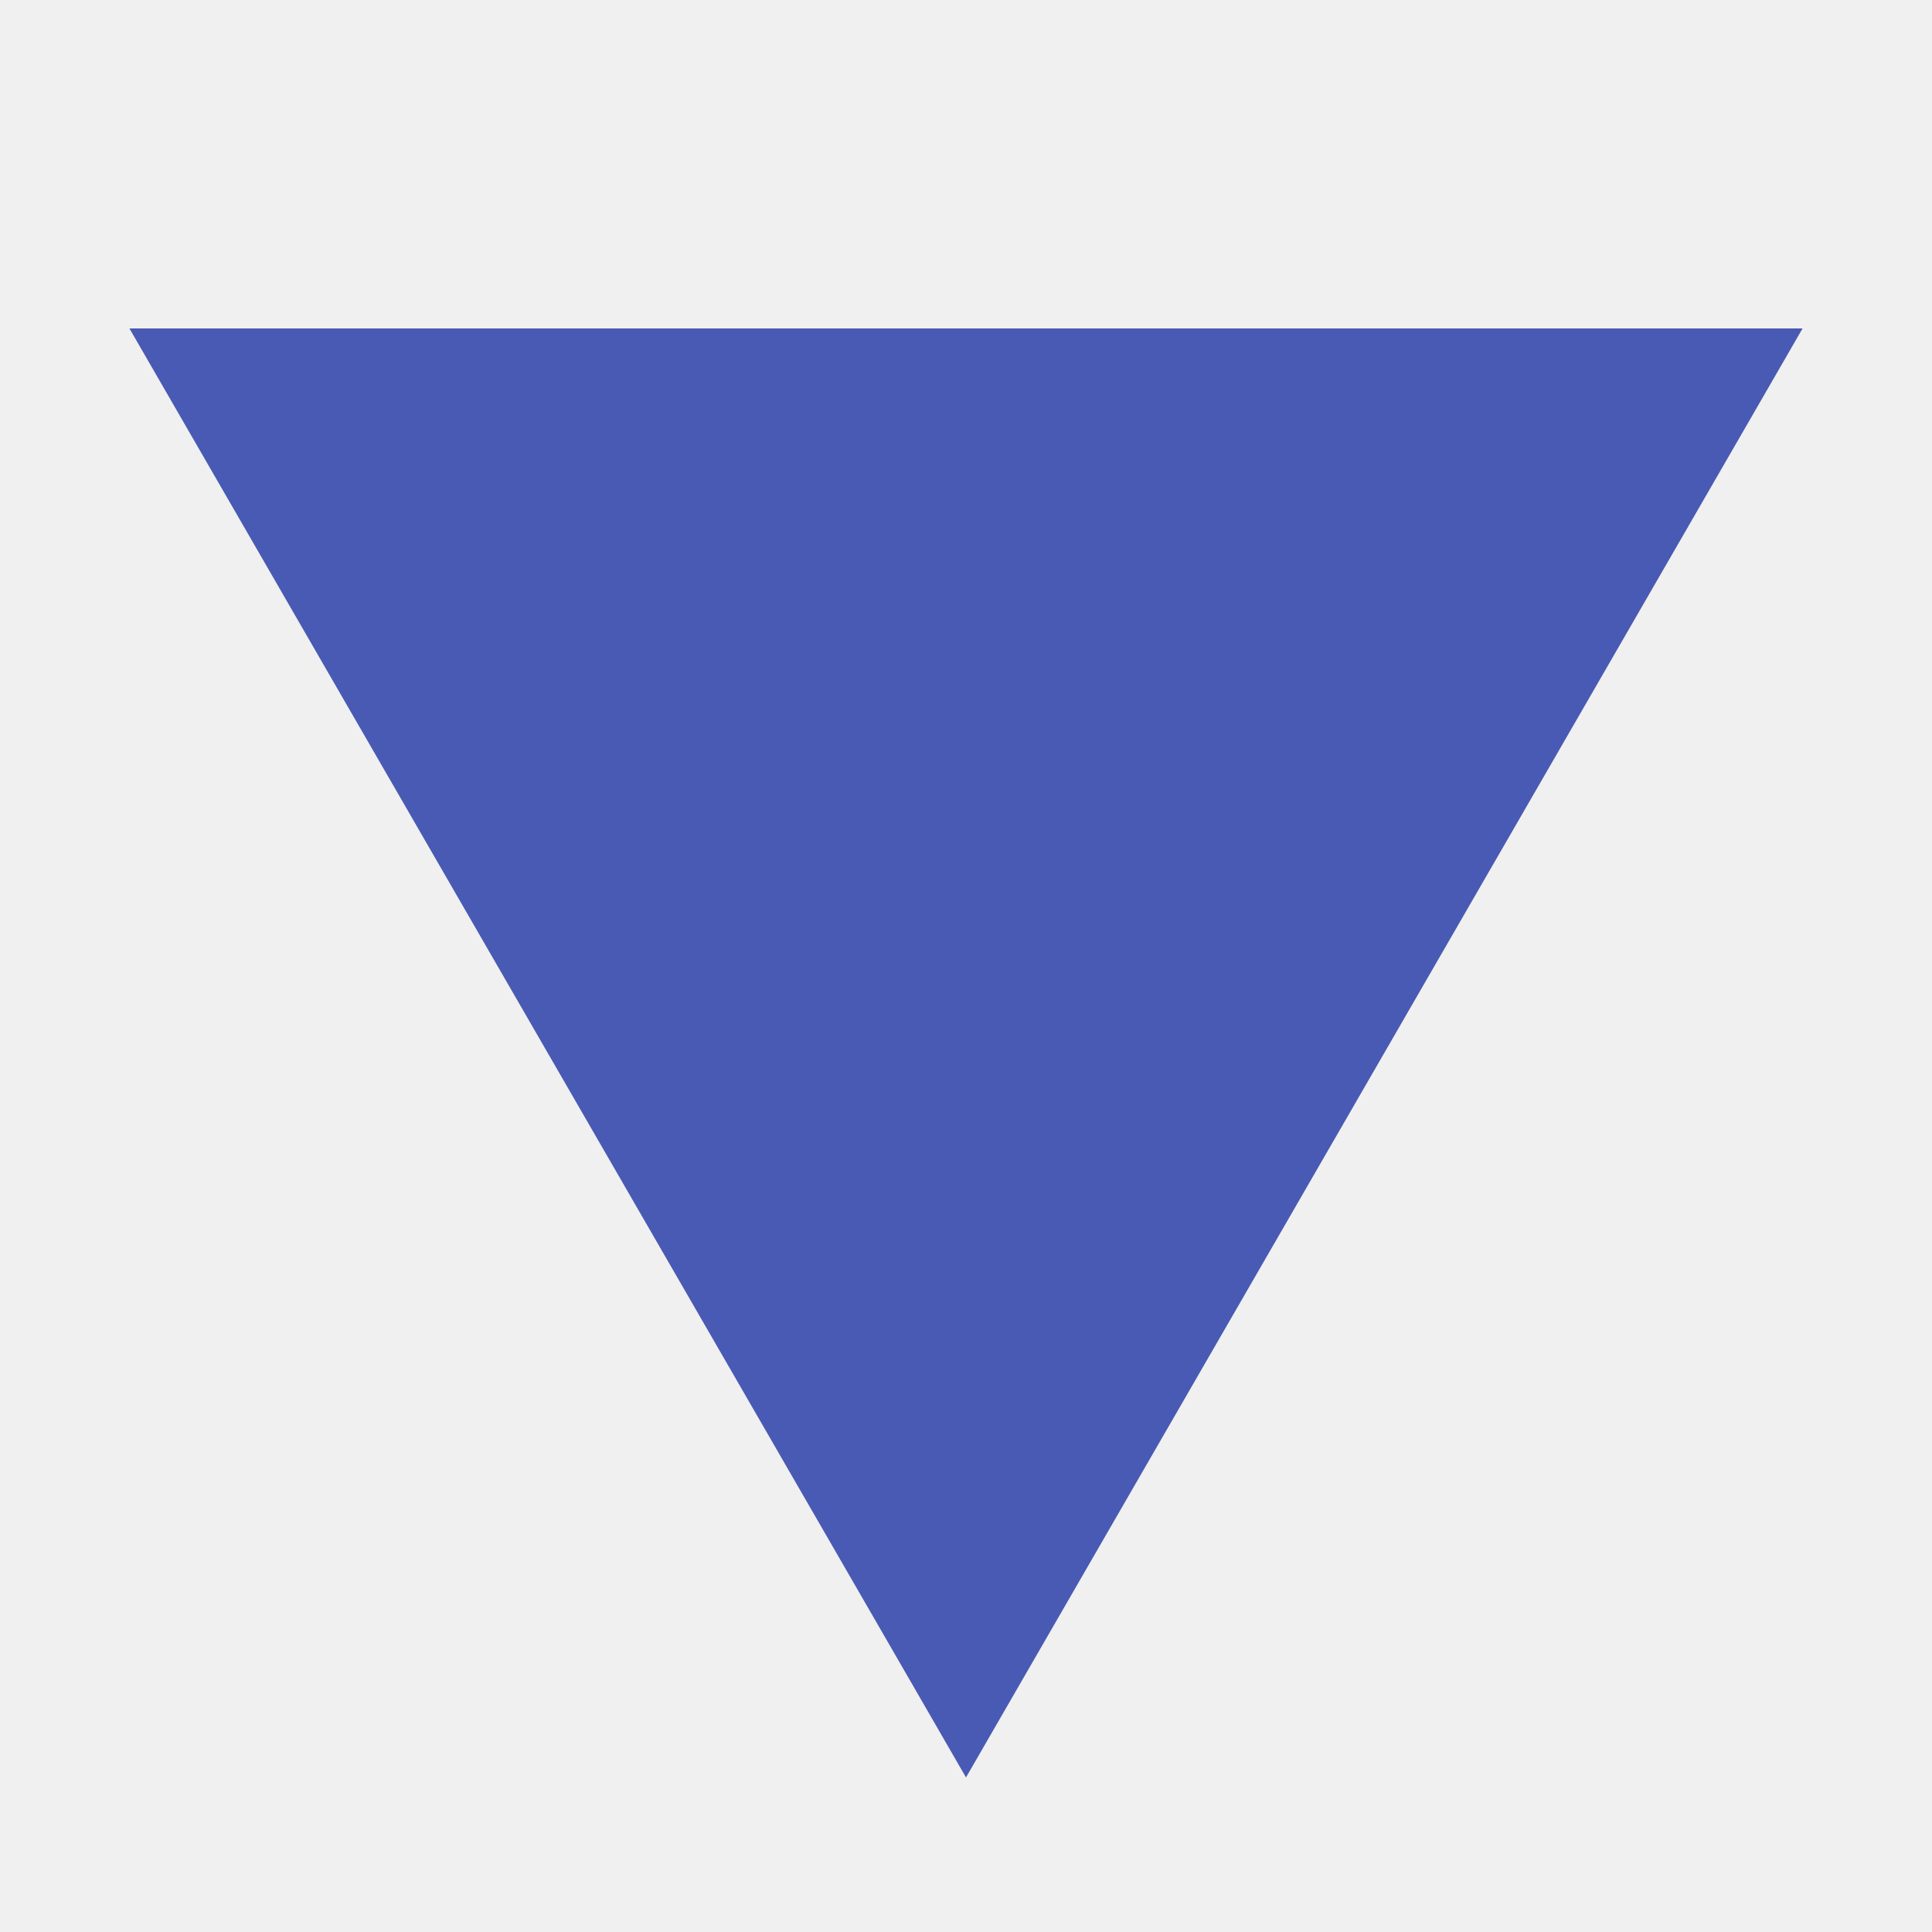
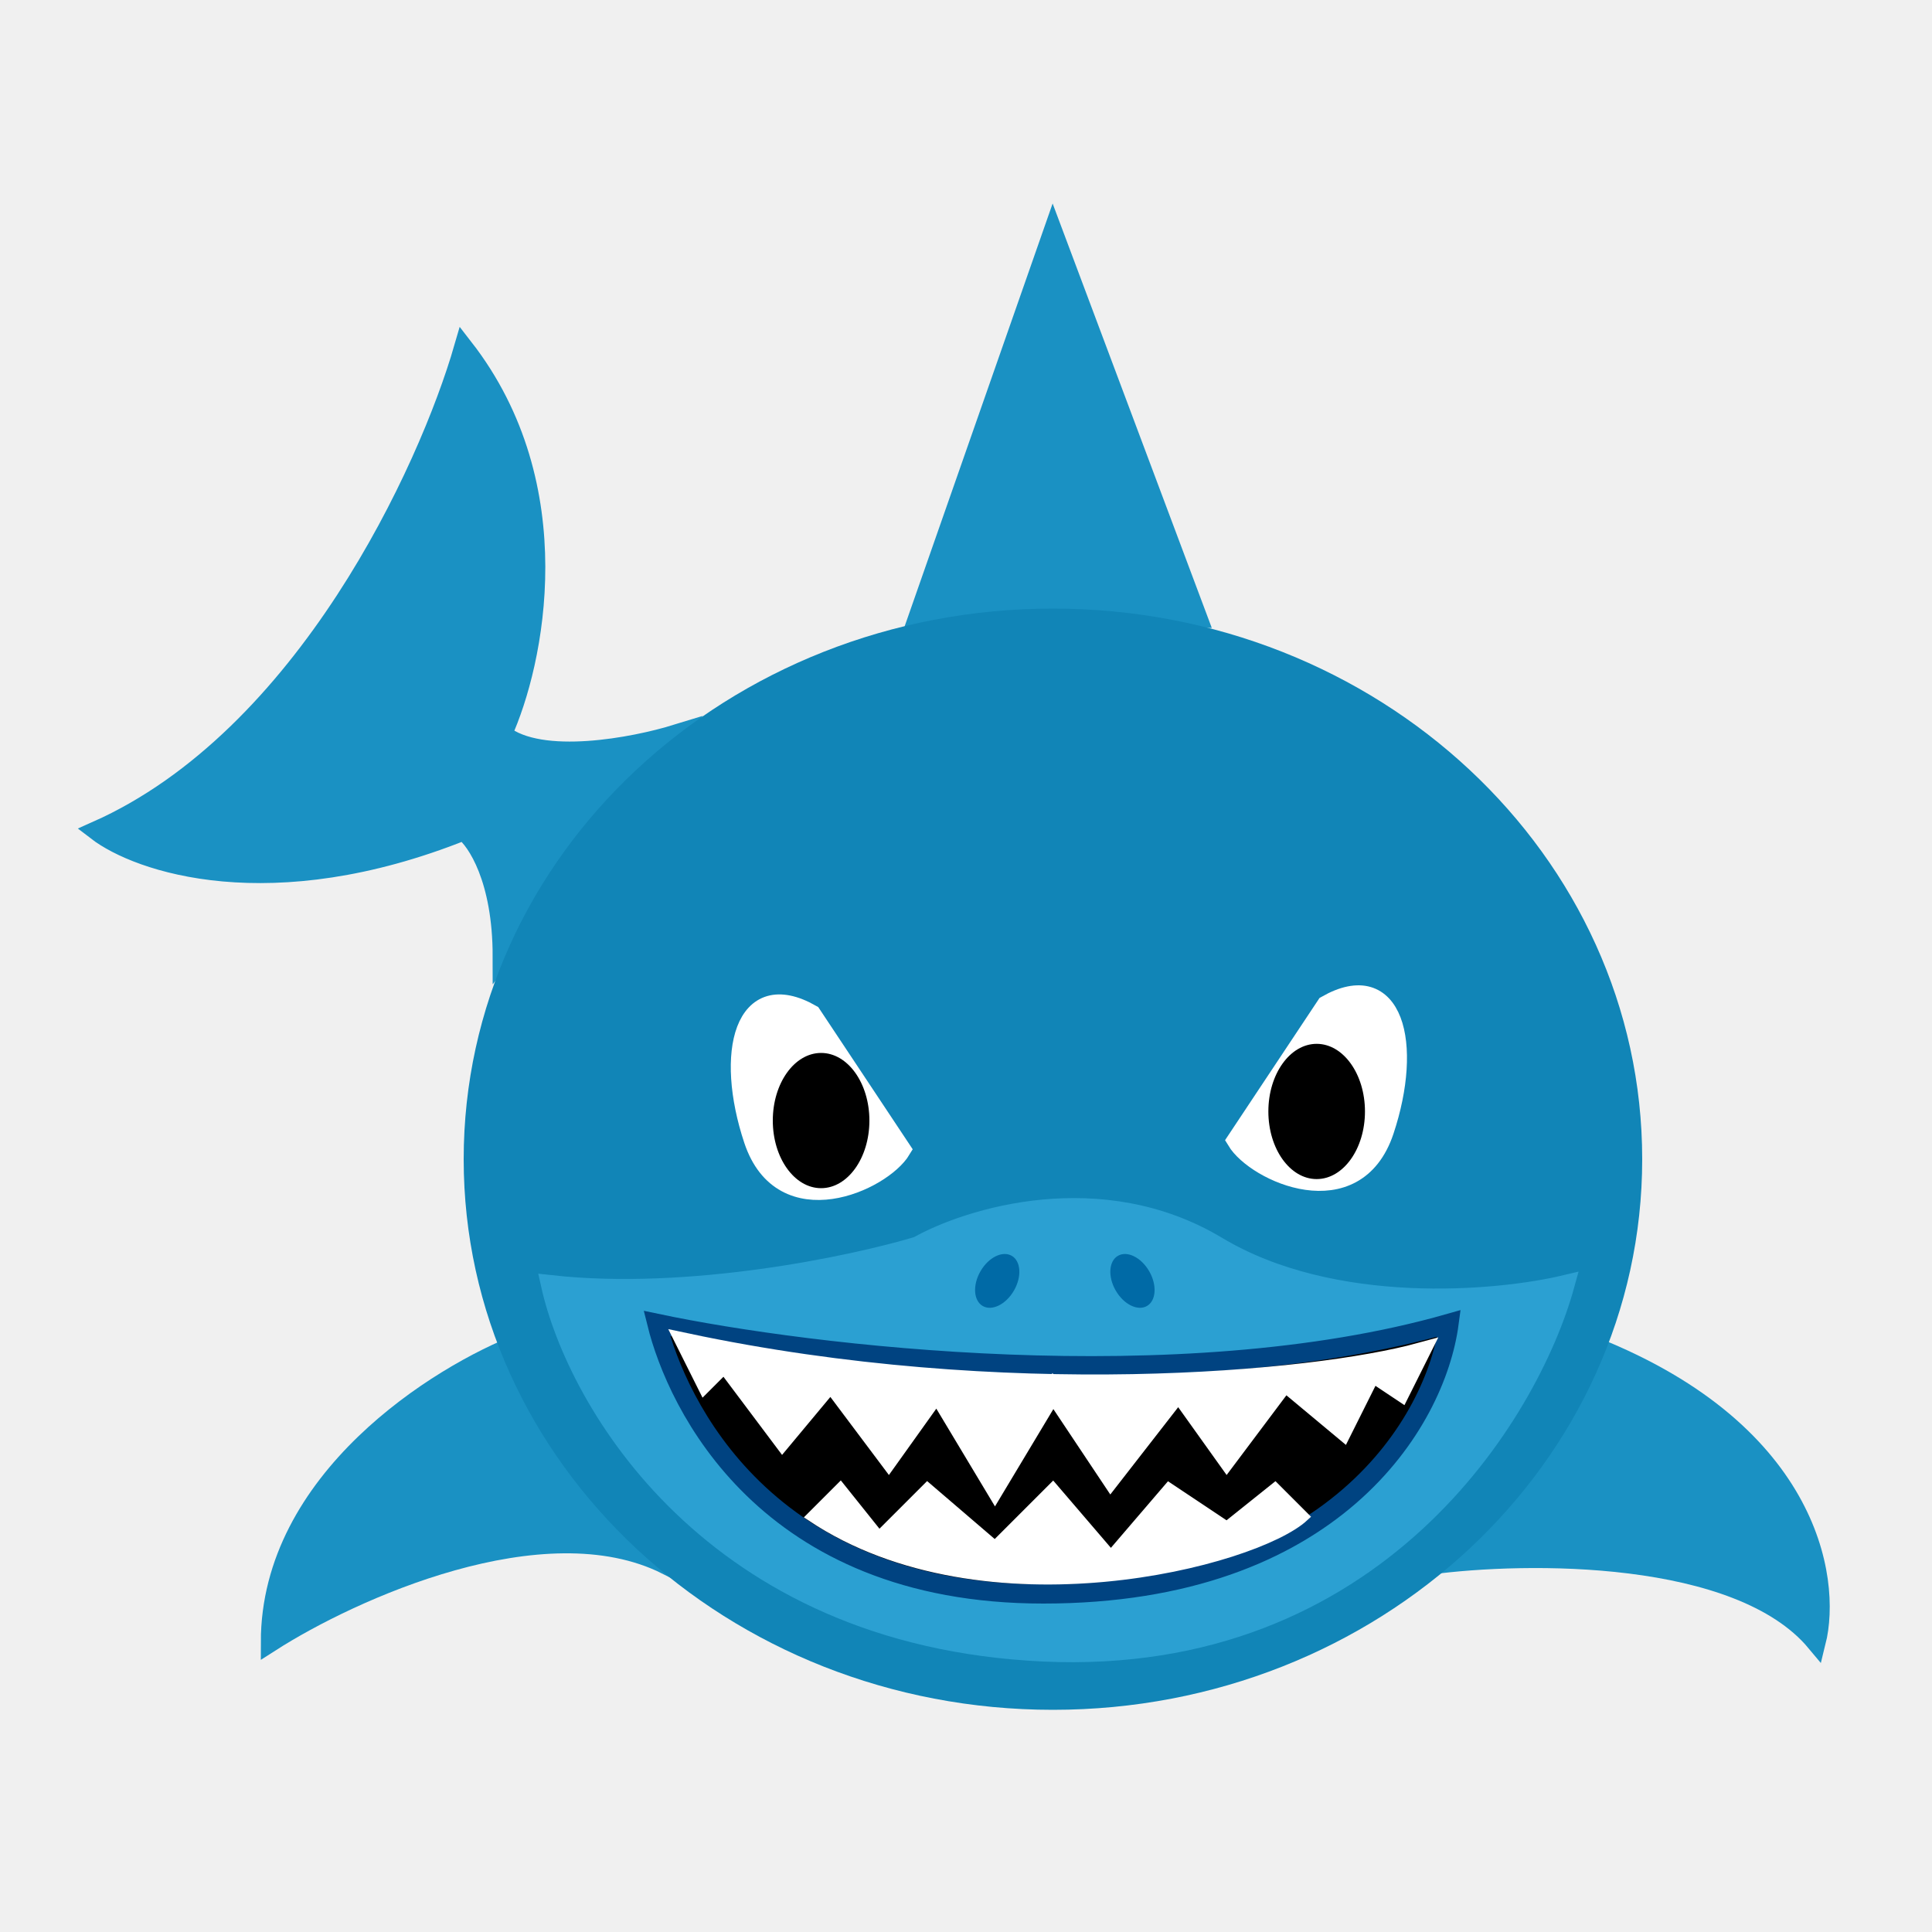
<svg xmlns="http://www.w3.org/2000/svg" width="100" height="100" viewBox="0 0 100 100" fill="none">
  <g clip-path="url(#clip0)">
-     <path d="M50 92L6.699 17L93.301 17L50 92Z" fill="#495AB4" />
+     <path d="M14 85C14 76.6 22.667 71.167 27 69.5L34.5 81C28.1 77.8 18.167 82.333 14 85Z" fill="#1A91C3" stroke="#1A91C3" />
+     <path d="M94 85C90 80.2 79 80.333 74 81L82 69.5C93.6 73.9 94.833 81.667 94 85Z" fill="#1A91C3" stroke="#1A91C3" />
+     <path d="M54.5 12L62 32H47.5L54.5 12Z" fill="#1A91C3" stroke="#1A91C3" />
+     <path d="M26 38C28 39.6 32.833 38.667 35 38L26 49.5C26 45.5 24.667 43.5 24 43C14 47 7.167 44.667 5 43C15.8 38.2 22.167 24.333 24 18C29.6 25.2 27.667 34.333 26 38Z" fill="#1A91C3" stroke="#1A91C3" />
+     <ellipse cx="54.5" cy="60" rx="30.5" ry="28.5" fill="#1185B7" />
+     <path d="M54 85.5C36.8 84.7 29.833 72.5 28.5 66.5C35.7 67.3 44.167 65.5 47.5 64.5C50.167 63 57 60.9 63 64.5C69 68.1 77.5 67.333 81 66.5C79.167 73.167 71.2 86.3 54 85.5Z" fill="#2BA0D2" stroke="#2BA0D2" />
+     <path d="M75 68.5C61.06 72.472 41.858 70.155 34 68.5C35.025 72.638 39.601 82.5 54 82.5C69 82.5 74.317 73.63 75 68.5Z" fill="black" stroke="#004381" />
+     <path d="M36.5 71.5L35.5 69.5C52 73 68 71.5 73.5 70L72.5 72L71 71L69.5 74L66.5 71.5L63.5 75.5L61 72L57.5 76.5L54.5 72L51.5 77L48.5 72L46 75.5L43 71.5L40.5 74.5L37.5 70.5L36.5 71.5Z" fill="white" stroke="white" />
+     <path d="M43.5 77L42 78.5C51 84.5 64.985 80.833 67.5 78.5L66 77L63.5 79L60.5 77L57.5 80.5L54.5 77L51.5 80L48 77L45.5 79.5L43.5 77Z" fill="white" stroke="white" stroke-width="0.5" />
+     <ellipse cx="58.616" cy="66.299" rx="1" ry="1.5" transform="rotate(-30 58.616 66.299)" fill="#006AA6" />
+     <ellipse cx="51.616" cy="66.299" rx="1" ry="1.5" transform="rotate(30 51.616 66.299)" fill="#006AA6" />
+     <path d="M42 52.5L46.65 59.5C45.65 61.167 40.5 63.5 39 59C37.5 54.5 38.5 50.5 42 52.5Z" fill="white" stroke="white" />
+     <ellipse cx="42.5" cy="58" rx="2.5" ry="3.5" fill="black" />
+     <path d="M68.65 52.029L64 59.029C65 60.696 70.15 63.029 71.65 58.529C73.15 54.029 72.15 50.029 68.65 52.029Z" fill="white" stroke="white" />
+     <ellipse rx="2.5" ry="3.5" transform="matrix(-1 0 0 1 68.1503 57.5289)" fill="black" />
  </g>
  <defs>
    <clipPath id="clip0">
      <rect width="100" height="100" fill="white" />
    </clipPath>
  </defs>
</svg>
